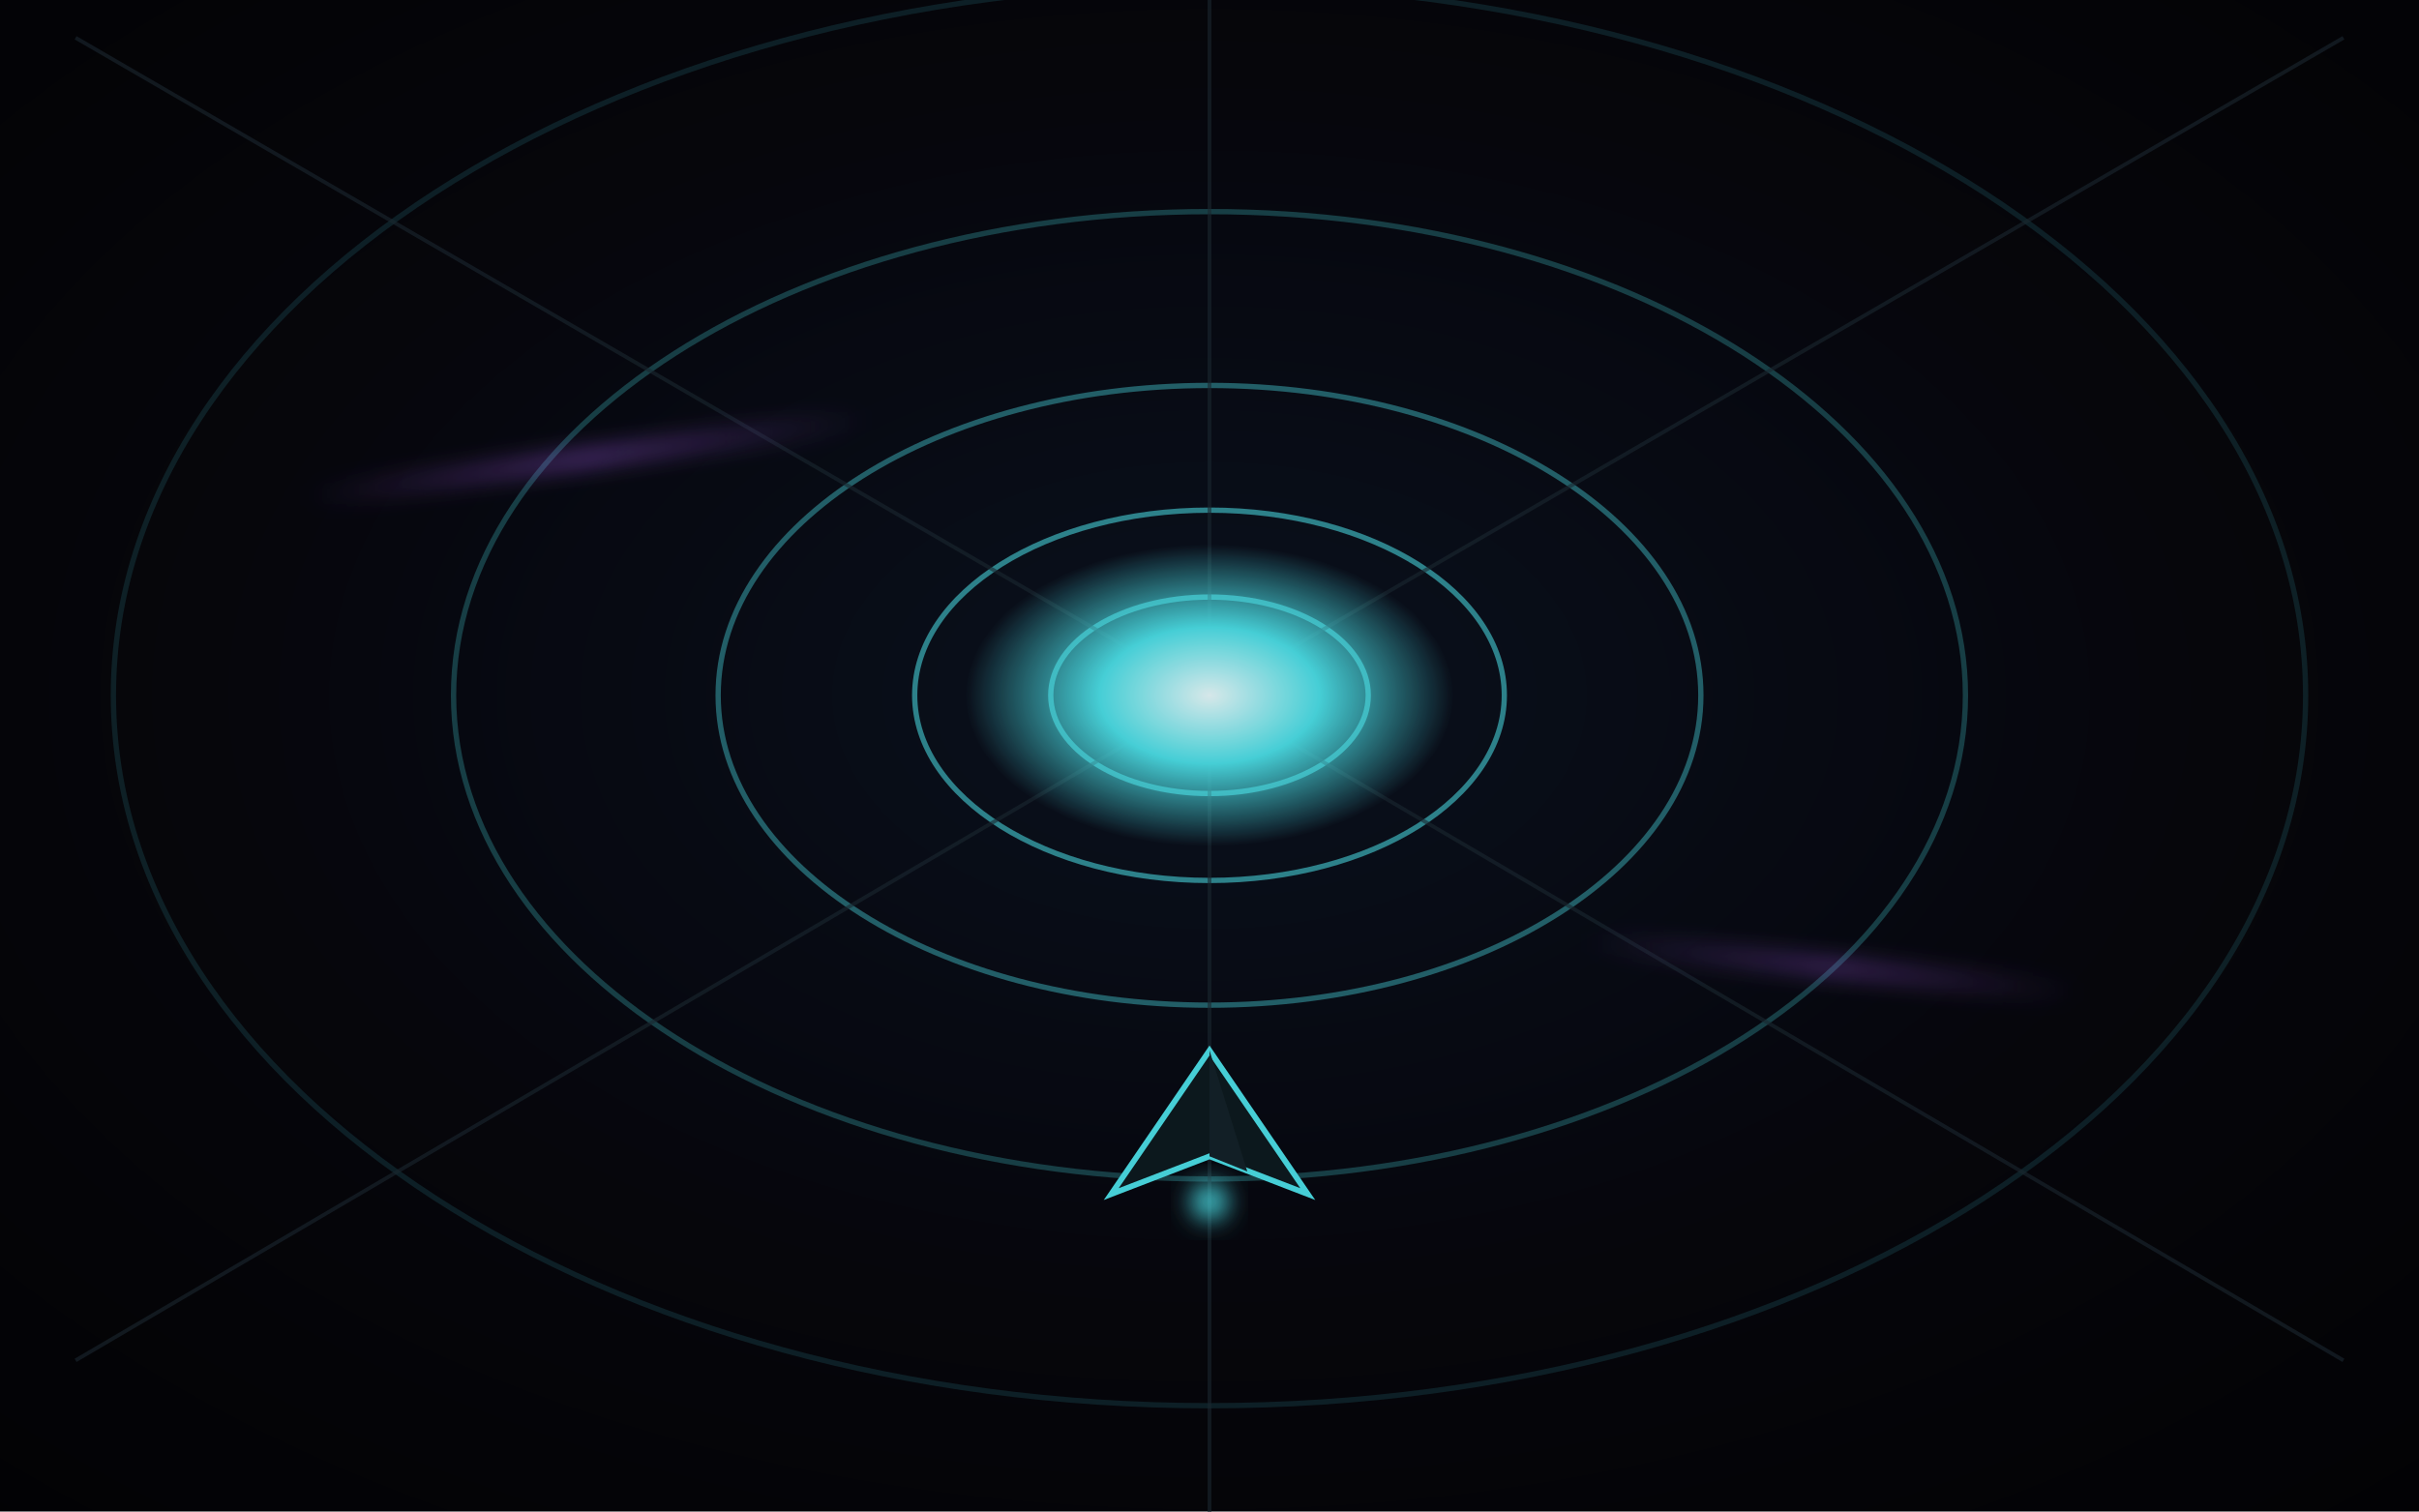
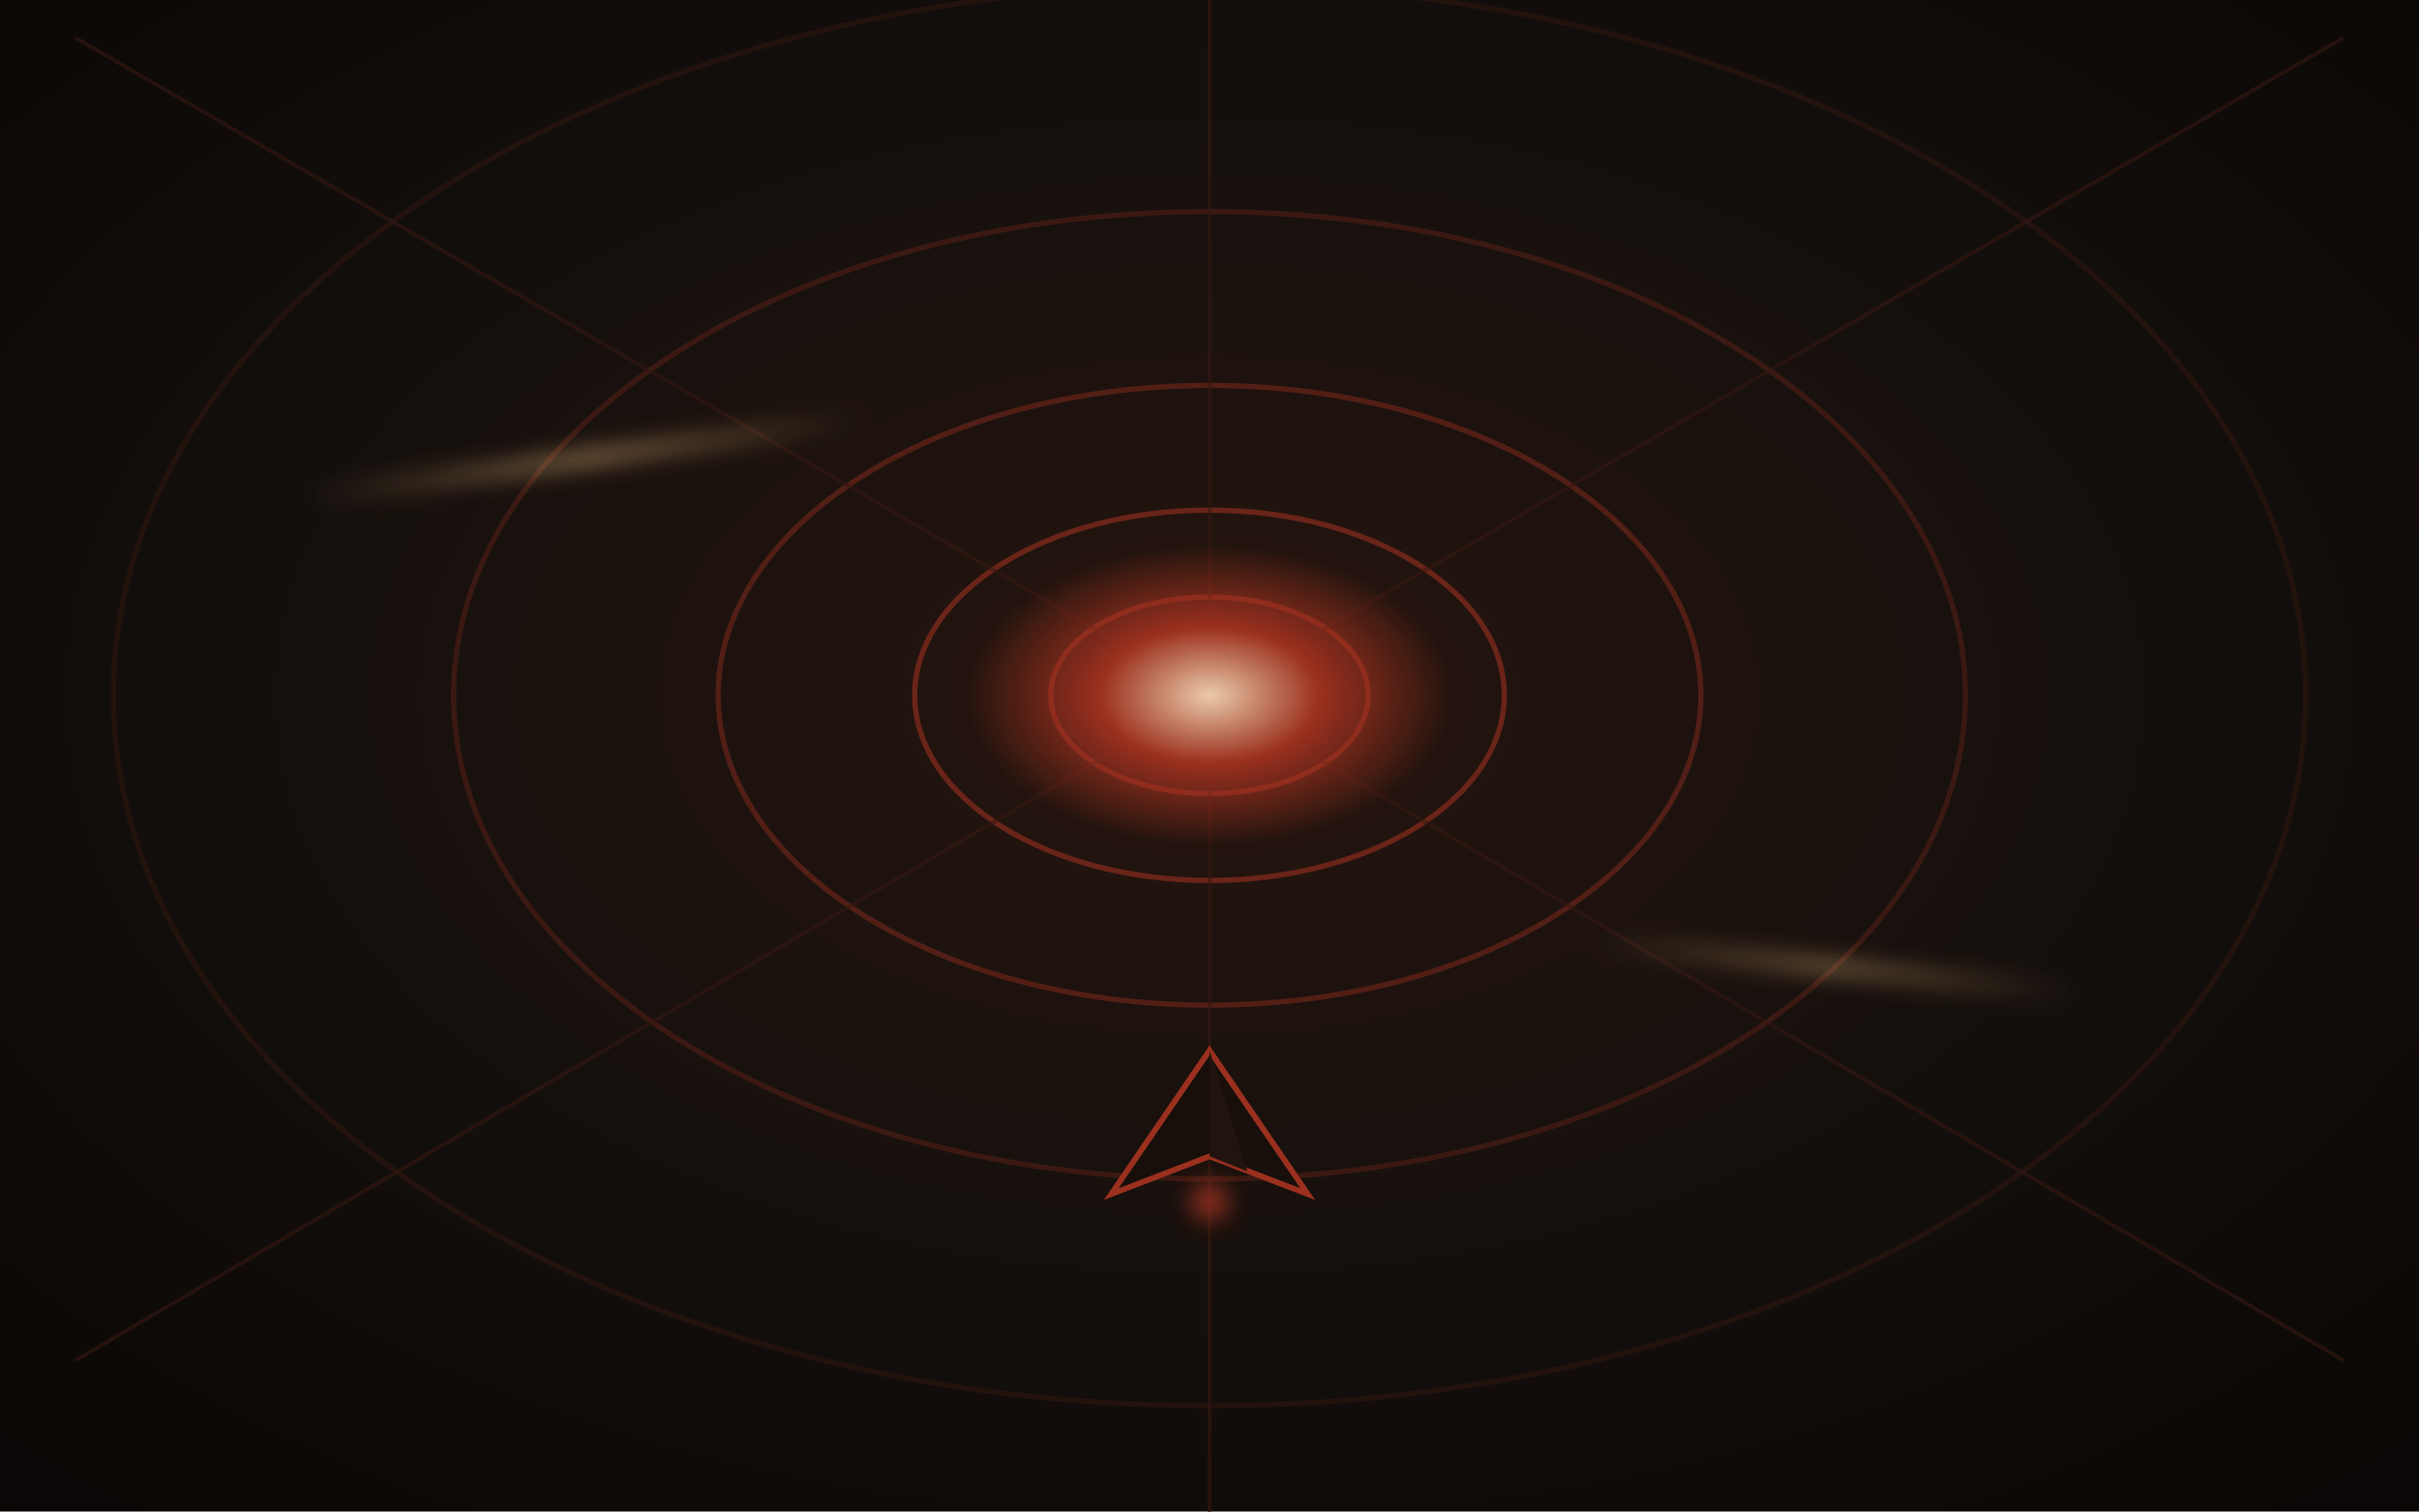
<svg xmlns="http://www.w3.org/2000/svg" viewBox="0 0 640 400" role="img" aria-label="Wormhole tunnel preview">
  <defs>
    <radialGradient id="bg" cx="50%" cy="46%" r="75%">
-       <stop offset="0%" stop-color="#0b1220" />
-       <stop offset="55%" stop-color="#06060c" />
-       <stop offset="100%" stop-color="#020204" />
+       <stop offset="0%" stop-color="#2a1710" />
+       <stop offset="55%" stop-color="#15100d" />
+       <stop offset="100%" stop-color="#0a0705" />
    </radialGradient>
    <radialGradient id="core" cx="50%" cy="46%" r="10%">
-       <stop offset="0%" stop-color="#e8fbfd" />
-       <stop offset="45%" stop-color="#4ce0e8" />
-       <stop offset="100%" stop-color="#4ce0e8" stop-opacity="0" />
+       <stop offset="0%" stop-color="#ffdcb8" />
+       <stop offset="45%" stop-color="#a83421" />
+       <stop offset="100%" stop-color="#a83421" stop-opacity="0" />
    </radialGradient>
    <linearGradient id="streakV" x1="0%" y1="0%" x2="100%" y2="0%">
-       <stop offset="0%" stop-color="#a85cf0" stop-opacity="0" />
-       <stop offset="50%" stop-color="#a85cf0" stop-opacity="0.9" />
-       <stop offset="100%" stop-color="#a85cf0" stop-opacity="0" />
+       <stop offset="0%" stop-color="#ffc988" stop-opacity="0" />
+       <stop offset="50%" stop-color="#ffc988" stop-opacity="0.9" />
+       <stop offset="100%" stop-color="#ffc988" stop-opacity="0" />
    </linearGradient>
    <filter id="soft" x="-50%" y="-50%" width="200%" height="200%">
      <feGaussianBlur stdDeviation="3.2" />
    </filter>
  </defs>
  <rect width="640" height="400" fill="url(#bg)" />
-   <g fill="none" stroke="#4ce0e8" stroke-width="1.4" opacity="0.85">
+   <g fill="none" stroke="#a83421" stroke-width="1.4" opacity="0.85">
    <ellipse cx="320" cy="184" rx="18" ry="11" opacity="0.95" />
    <ellipse cx="320" cy="184" rx="42" ry="26" opacity="0.85" />
    <ellipse cx="320" cy="184" rx="78" ry="49" opacity="0.7" />
    <ellipse cx="320" cy="184" rx="130" ry="82" opacity="0.5" />
    <ellipse cx="320" cy="184" rx="200" ry="128" opacity="0.32" />
    <ellipse cx="320" cy="184" rx="290" ry="188" opacity="0.16" />
  </g>
-   <g stroke="#1c2a33" stroke-width="1" opacity="0.6">
+   <g stroke="#3a1912" stroke-width="1" opacity="0.6">
    <line x1="320" y1="184" x2="320" y2="-40" />
    <line x1="320" y1="184" x2="320" y2="410" />
    <line x1="320" y1="184" x2="20" y2="10" />
    <line x1="320" y1="184" x2="620" y2="10" />
    <line x1="320" y1="184" x2="20" y2="360" />
    <line x1="320" y1="184" x2="620" y2="360" />
  </g>
  <rect width="640" height="400" fill="url(#core)" />
  <g filter="url(#soft)">
    <rect x="80" y="120" width="150" height="2.5" fill="url(#streakV)" transform="rotate(-8 155 121)" />
    <rect x="420" y="255" width="130" height="2" fill="url(#streakV)" transform="rotate(6 485 256)" />
  </g>
  <g transform="translate(320 300)">
-     <polygon points="0,-22 26,16 0,6 -26,16" fill="#0d1a1f" stroke="#4ce0e8" stroke-width="1.5" />
-     <polygon points="0,-22 10,10 0,6" fill="#132229" />
-     <circle cx="0" cy="18" r="5" fill="#4ce0e8" opacity="0.9" filter="url(#soft)" />
+     <polygon points="0,-22 26,16 0,6 -26,16" fill="#1a100c" stroke="#a83421" stroke-width="1.5" />
+     <polygon points="0,-22 10,10 0,6" fill="#241610" />
+     <circle cx="0" cy="18" r="5" fill="#a83421" opacity="0.9" filter="url(#soft)" />
  </g>
  <rect width="640" height="400" fill="black" opacity="0.08" />
</svg>
